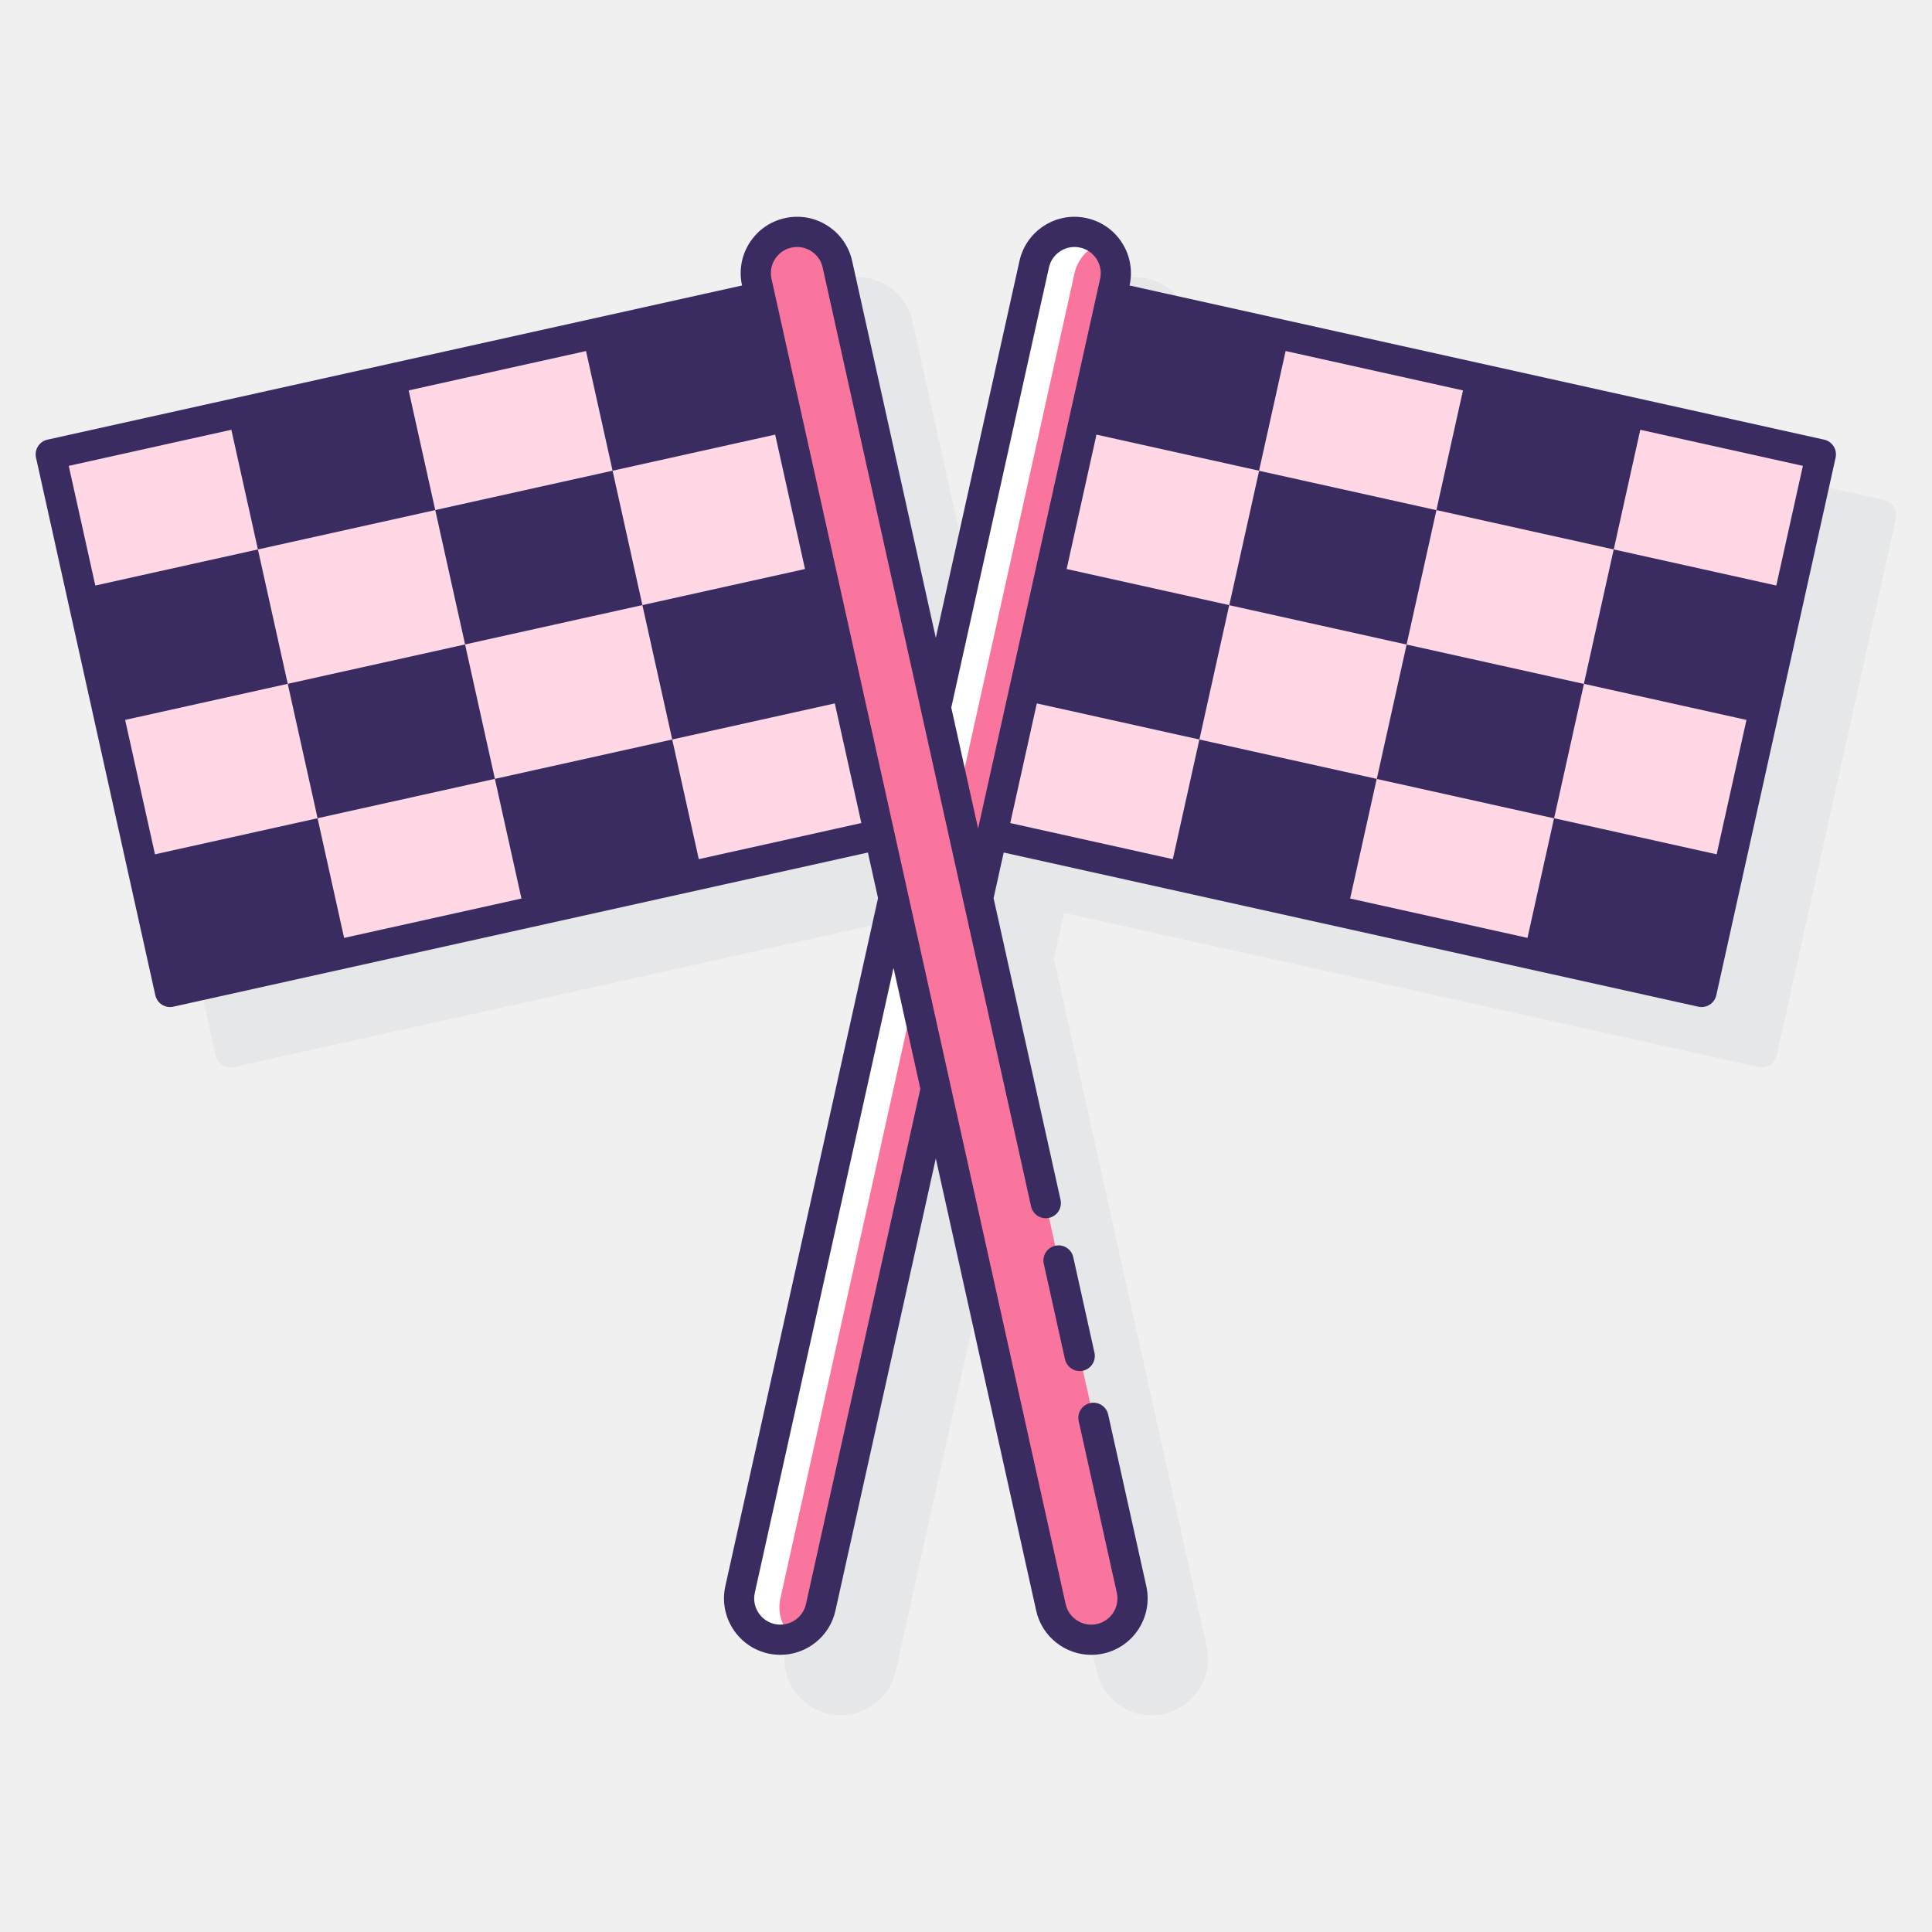
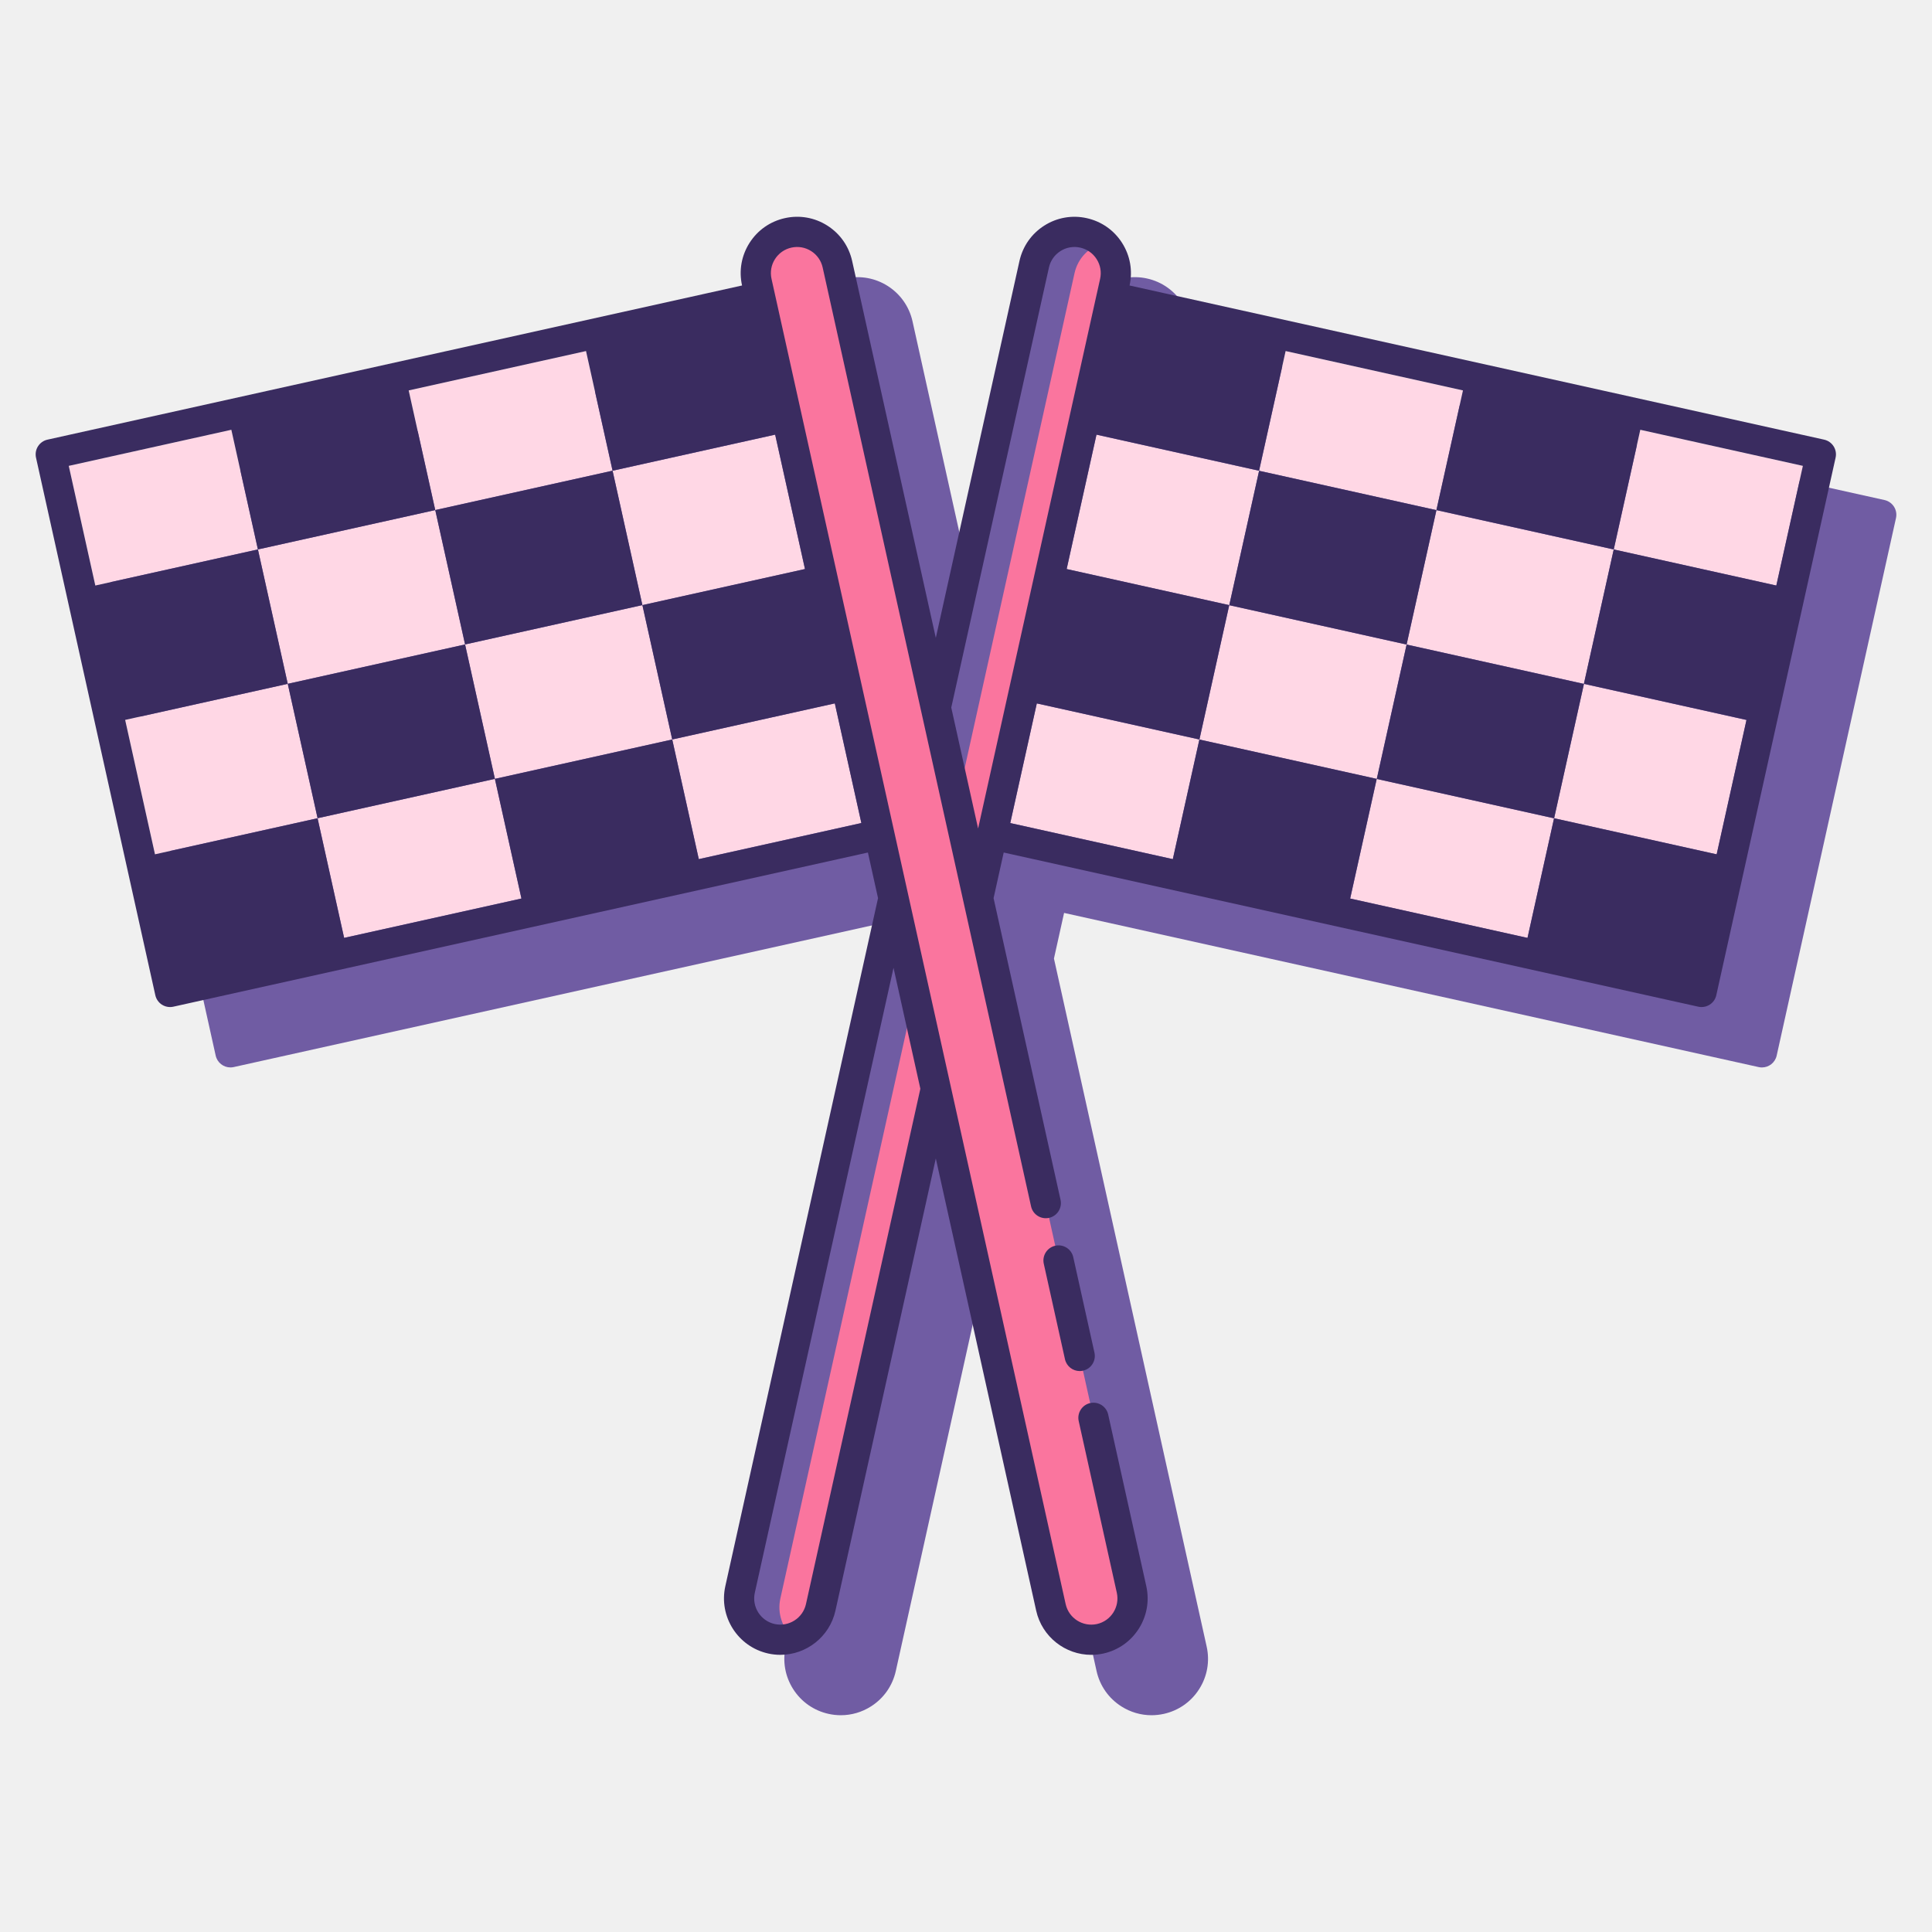
<svg xmlns="http://www.w3.org/2000/svg" viewBox="0 0 128 128" width="64px" height="64px">
-   <path fill="#e6e7e8" d="M125.481,33.568c-0.143-0.224-0.368-0.382-0.627-0.439L78.836,22.915l0.001-0.006 c0.445-2.011-0.827-4.01-2.838-4.457c-2.012-0.448-4.01,0.828-4.458,2.837l-5.542,24.971L60.457,21.29 c-0.445-2.01-2.439-3.286-4.457-2.838c-0.975,0.216-1.807,0.799-2.342,1.641c-0.536,0.842-0.712,1.842-0.496,2.816l0.001,0.006 L7.145,33.129c-0.259,0.057-0.484,0.215-0.627,0.439s-0.19,0.495-0.133,0.754l7.905,35.615c0.104,0.466,0.517,0.783,0.976,0.783 c0.072,0,0.145-0.007,0.218-0.024l46.017-10.214l0.671,3.021l-10.119,45.589c-0.216,0.974-0.039,1.974,0.497,2.816 s1.368,1.424,2.342,1.64c0.272,0.061,0.545,0.09,0.817,0.09c0.702,0,1.392-0.199,1.999-0.586c0.842-0.536,1.424-1.368,1.641-2.342 L66,80.748l6.65,29.962c0.217,0.975,0.799,1.806,1.641,2.342c0.607,0.387,1.297,0.586,1.999,0.586c0.271,0,0.546-0.03,0.817-0.09 c0.974-0.216,1.806-0.798,2.342-1.641c0.536-0.841,0.712-1.841,0.496-2.816L69.827,63.506l0.671-3.023l46.017,10.214 c0.073,0.017,0.146,0.024,0.218,0.024c0.458,0,0.872-0.317,0.976-0.783l7.905-35.615C125.672,34.063,125.624,33.791,125.481,33.568 z" />
+   <path fill="#705ca3" d="M125.481,33.568c-0.143-0.224-0.368-0.382-0.627-0.439L78.836,22.915l0.001-0.006 c0.445-2.011-0.827-4.01-2.838-4.457c-2.012-0.448-4.01,0.828-4.458,2.837l-5.542,24.971L60.457,21.29 c-0.445-2.01-2.439-3.286-4.457-2.838c-0.975,0.216-1.807,0.799-2.342,1.641c-0.536,0.842-0.712,1.842-0.496,2.816l0.001,0.006 L7.145,33.129c-0.259,0.057-0.484,0.215-0.627,0.439s-0.19,0.495-0.133,0.754l7.905,35.615c0.104,0.466,0.517,0.783,0.976,0.783 c0.072,0,0.145-0.007,0.218-0.024l46.017-10.214l0.671,3.021l-10.119,45.589c-0.216,0.974-0.039,1.974,0.497,2.816 s1.368,1.424,2.342,1.64c0.272,0.061,0.545,0.09,0.817,0.09c0.702,0,1.392-0.199,1.999-0.586c0.842-0.536,1.424-1.368,1.641-2.342 L66,80.748l6.65,29.962c0.217,0.975,0.799,1.806,1.641,2.342c0.607,0.387,1.297,0.586,1.999,0.586c0.271,0,0.546-0.03,0.817-0.09 c0.974-0.216,1.806-0.798,2.342-1.641c0.536-0.841,0.712-1.841,0.496-2.816L69.827,63.506l0.671-3.023l46.017,10.214 c0.073,0.017,0.146,0.024,0.218,0.024c0.458,0,0.872-0.317,0.976-0.783l7.905-35.615C125.672,34.063,125.624,33.791,125.481,33.568 z" />
  <path fill="#fa759e" d="M59.197,59.505l-10.166,45.803c-0.327,1.475,0.603,2.937,2.078,3.264c1.475,0.327,2.937-0.603,3.264-2.078 L62,72.132L59.197,59.505z" />
  <path fill="#fa759e" d="M64.802,59.505l9.059-40.813c0.327-1.475-0.603-2.937-2.078-3.264c-1.475-0.327-2.937,0.603-3.264,2.078 L62,46.877L64.802,59.505z" />
-   <path fill="#fff" d="M63.401,53.191l7.789-35.092c0.219-0.986,0.948-1.718,1.846-2.004c-0.343-0.317-0.764-0.558-1.253-0.667 c-1.475-0.327-2.937,0.603-3.264,2.078L62,46.877L63.401,53.191z" />
-   <path fill="#fff" d="M51.702,105.901l8.896-40.083l-1.401-6.314l-10.166,45.803c-0.327,1.475,0.603,2.937,2.078,3.264 c0.489,0.109,0.973,0.068,1.418-0.074C51.834,107.859,51.483,106.887,51.702,105.901z" />
+   <path fill="#705ca3" d="M63.401,53.191l7.789-35.092c0.219-0.986,0.948-1.718,1.846-2.004c-0.343-0.317-0.764-0.558-1.253-0.667 c-1.475-0.327-2.937,0.603-3.264,2.078L62,46.877L63.401,53.191z" />
+   <path fill="#705ca3" d="M51.702,105.901l8.896-40.083l-1.401-6.314l-10.166,45.803c-0.327,1.475,0.603,2.937,2.078,3.264 c0.489,0.109,0.973,0.068,1.418-0.074C51.834,107.859,51.483,106.887,51.702,105.901z" />
  <g>
    <rect width="8.121" height="12.034" x="86.109" y="22.508" fill="#ffd7e5" transform="rotate(-77.484 90.174 28.526)" />
    <rect width="8.12" height="11.034" x="109.118" y="28.116" fill="#ffd7e5" transform="rotate(-77.484 113.183 33.633)" />
    <rect width="9.121" height="11.034" x="72.481" y="28.925" fill="#ffd7e5" transform="rotate(-77.484 77.046 34.443)" />
    <rect width="9.121" height="12.034" x="95.49" y="33.532" fill="#ffd7e5" transform="rotate(-77.484 100.055 39.55)" />
    <g>
      <rect width="9.121" height="12.034" x="81.765" y="39.828" fill="#ffd7e5" transform="rotate(-77.484 86.33 45.847)" />
      <rect width="9.121" height="11.034" x="104.774" y="45.435" fill="#ffd7e5" transform="rotate(-77.484 109.34 50.953)" />
    </g>
    <g>
      <polygon fill="#ffd7e5" points="68.479,47.557 66.932,54.53 77.703,56.921 79.463,48.993 68.691,46.602" />
      <rect width="8.12" height="12.034" x="92.146" y="50.851" fill="#ffd7e5" transform="rotate(-77.484 96.21 56.87)" />
    </g>
  </g>
  <g>
    <path fill="#fa759e" d="M72.89,108.572L72.89,108.572c1.475-0.327,2.406-1.789,2.078-3.264L55.481,17.506 c-0.327-1.475-1.789-2.406-3.264-2.078l0,0c-1.475,0.327-2.406,1.789-2.078,3.264l19.488,87.802 C69.954,107.969,71.415,108.9,72.89,108.572z" />
    <rect width="12.034" height="8.121" x="27.813" y="24.465" fill="#ffd7e5" transform="rotate(-12.516 33.828 28.524)" />
    <rect width="11.034" height="8.12" x="5.304" y="29.572" fill="#ffd7e5" transform="rotate(-12.516 10.82 33.63)" />
    <rect width="11.034" height="9.121" x="41.441" y="29.882" fill="#ffd7e5" transform="rotate(-12.51 46.97 34.449)" />
    <rect width="12.034" height="9.121" x="17.932" y="34.989" fill="#ffd7e5" transform="rotate(-12.516 23.947 39.546)" />
    <rect width="12.034" height="9.121" x="31.657" y="41.285" fill="#ffd7e5" transform="rotate(-12.516 37.67 45.842)" />
    <rect width="11.034" height="9.121" x="9.149" y="46.392" fill="#ffd7e5" transform="rotate(-12.516 14.663 50.946)" />
    <g>
      <rect width="11.034" height="8.12" x="45.285" y="47.701" fill="#ffd7e5" transform="rotate(-12.516 50.79 51.752)" />
      <rect width="12.034" height="8.121" x="21.776" y="52.808" fill="#ffd7e5" transform="rotate(-12.516 27.792 56.866)" />
    </g>
    <g>
      <rect width="9.121" height="12.034" x="83.741" y="30.924" fill="#3a2c60" transform="rotate(-77.484 88.307 36.942)" />
      <rect width="9.121" height="12.034" x="93.513" y="42.436" fill="#3a2c60" transform="rotate(-77.484 98.08 48.454)" />
      <path fill="#3a2c60" d="M120.854,29.128L74.837,18.915l0.001-0.006c0.216-0.974,0.039-1.974-0.497-2.816 c-0.536-0.842-1.368-1.424-2.342-1.64c-0.972-0.217-1.974-0.041-2.816,0.496c-0.842,0.536-1.424,1.368-1.641,2.342L62,42.261 L56.457,17.29c-0.217-0.975-0.799-1.806-1.641-2.342c-0.843-0.537-1.844-0.713-2.816-0.496 c-0.975,0.216-1.806,0.798-2.342,1.64c-0.536,0.842-0.713,1.842-0.496,2.816l0.001,0.006L3.146,29.128 c-0.259,0.057-0.484,0.215-0.627,0.439s-0.19,0.495-0.133,0.754l7.905,35.616c0.058,0.259,0.216,0.484,0.439,0.627 c0.162,0.103,0.349,0.156,0.537,0.156c0.072,0,0.145-0.008,0.217-0.024l46.017-10.214l0.671,3.022l-10.118,45.587 c-0.445,2.011,0.827,4.01,2.838,4.457c0.271,0.061,0.543,0.089,0.811,0.089c1.712,0,3.26-1.187,3.647-2.927L62,76.75 l6.65,29.962c0.388,1.739,1.936,2.926,3.647,2.926c0.268,0,0.539-0.029,0.811-0.089c2.011-0.447,3.283-2.446,2.838-4.457 L73.42,93.716c-0.119-0.54-0.656-0.88-1.193-0.759c-0.539,0.12-0.879,0.654-0.76,1.193l2.525,11.375 c0.207,0.935-0.384,1.864-1.318,2.072c-0.936,0.203-1.863-0.385-2.071-1.319L51.115,18.475 c-0.101-0.452-0.02-0.917,0.229-1.308s0.636-0.662,1.089-0.762c0.449-0.1,0.916-0.02,1.309,0.23 c0.391,0.249,0.662,0.636,0.762,1.088l13.807,62.204c0.119,0.54,0.655,0.881,1.193,0.759c0.539-0.12,0.879-0.654,0.76-1.193 l-4.437-19.988l0.671-3.023l46.018,10.214c0.072,0.016,0.145,0.024,0.217,0.024c0.188,0,0.375-0.054,0.537-0.156 c0.224-0.143,0.382-0.368,0.439-0.627l7.904-35.616C121.733,29.782,121.393,29.248,120.854,29.128z M46.296,56.921l-1.76-7.927 l-11.749,2.608l1.76,7.928l-11.748,2.608l-1.76-7.928L10.268,56.6l-1.976-8.904l10.772-2.391l-1.976-8.904L6.315,38.792 l-1.76-7.927l10.772-2.391l1.76,7.928l11.749-2.608l-1.76-7.928l11.749-2.608l1.76,7.928l10.772-2.391l1.976,8.904 L42.56,40.089l1.976,8.904l10.772-2.391l1.759,7.927L46.296,56.921z M53.397,106.277c-0.208,0.934-1.14,1.522-2.071,1.319 c-0.935-0.208-1.525-1.137-1.318-2.071l9.19-41.404l1.778,8.012L53.397,106.277z M69.495,17.723 c0.1-0.452,0.371-0.839,0.762-1.088c0.392-0.25,0.859-0.33,1.309-0.23c0.453,0.101,0.84,0.371,1.089,0.763 c0.249,0.391,0.331,0.855,0.23,1.308l-0.217,0.978c0,0.001-0.001,0.002-0.002,0.004l-6.649,29.958l-1.215,5.474l-1.778-8.012 L69.495,17.723z M117.684,38.792l-10.772-2.391l-1.976,8.904l10.772,2.391l-1.976,8.904l-10.772-2.391l-1.76,7.928 l-11.749-2.608l1.76-7.927l-11.749-2.608l-1.76,7.927L66.932,54.53l1.548-6.973l0.212-0.954l10.772,2.391l1.976-8.904 l-10.772-2.391l1.976-8.904l10.772,2.391l1.76-7.928l11.749,2.608l-1.76,7.928l11.749,2.608l1.76-7.928l10.771,2.391 L117.684,38.792z" />
      <path fill="#3a2c60" d="M69.913,82.533c-0.539,0.12-0.879,0.654-0.76,1.193l1.404,6.327c0.104,0.466,0.517,0.783,0.976,0.783 c0.072,0,0.145-0.008,0.218-0.024c0.539-0.12,0.879-0.654,0.76-1.193l-1.404-6.327C70.987,82.752,70.452,82.413,69.913,82.533z" />
      <rect width="12.034" height="9.121" x="29.681" y="32.381" fill="#3a2c60" transform="rotate(-12.516 35.693 36.938)" />
      <rect width="12.034" height="9.121" x="19.908" y="43.893" fill="#3a2c60" transform="rotate(-12.516 25.922 48.447)" />
    </g>
  </g>
</svg>
